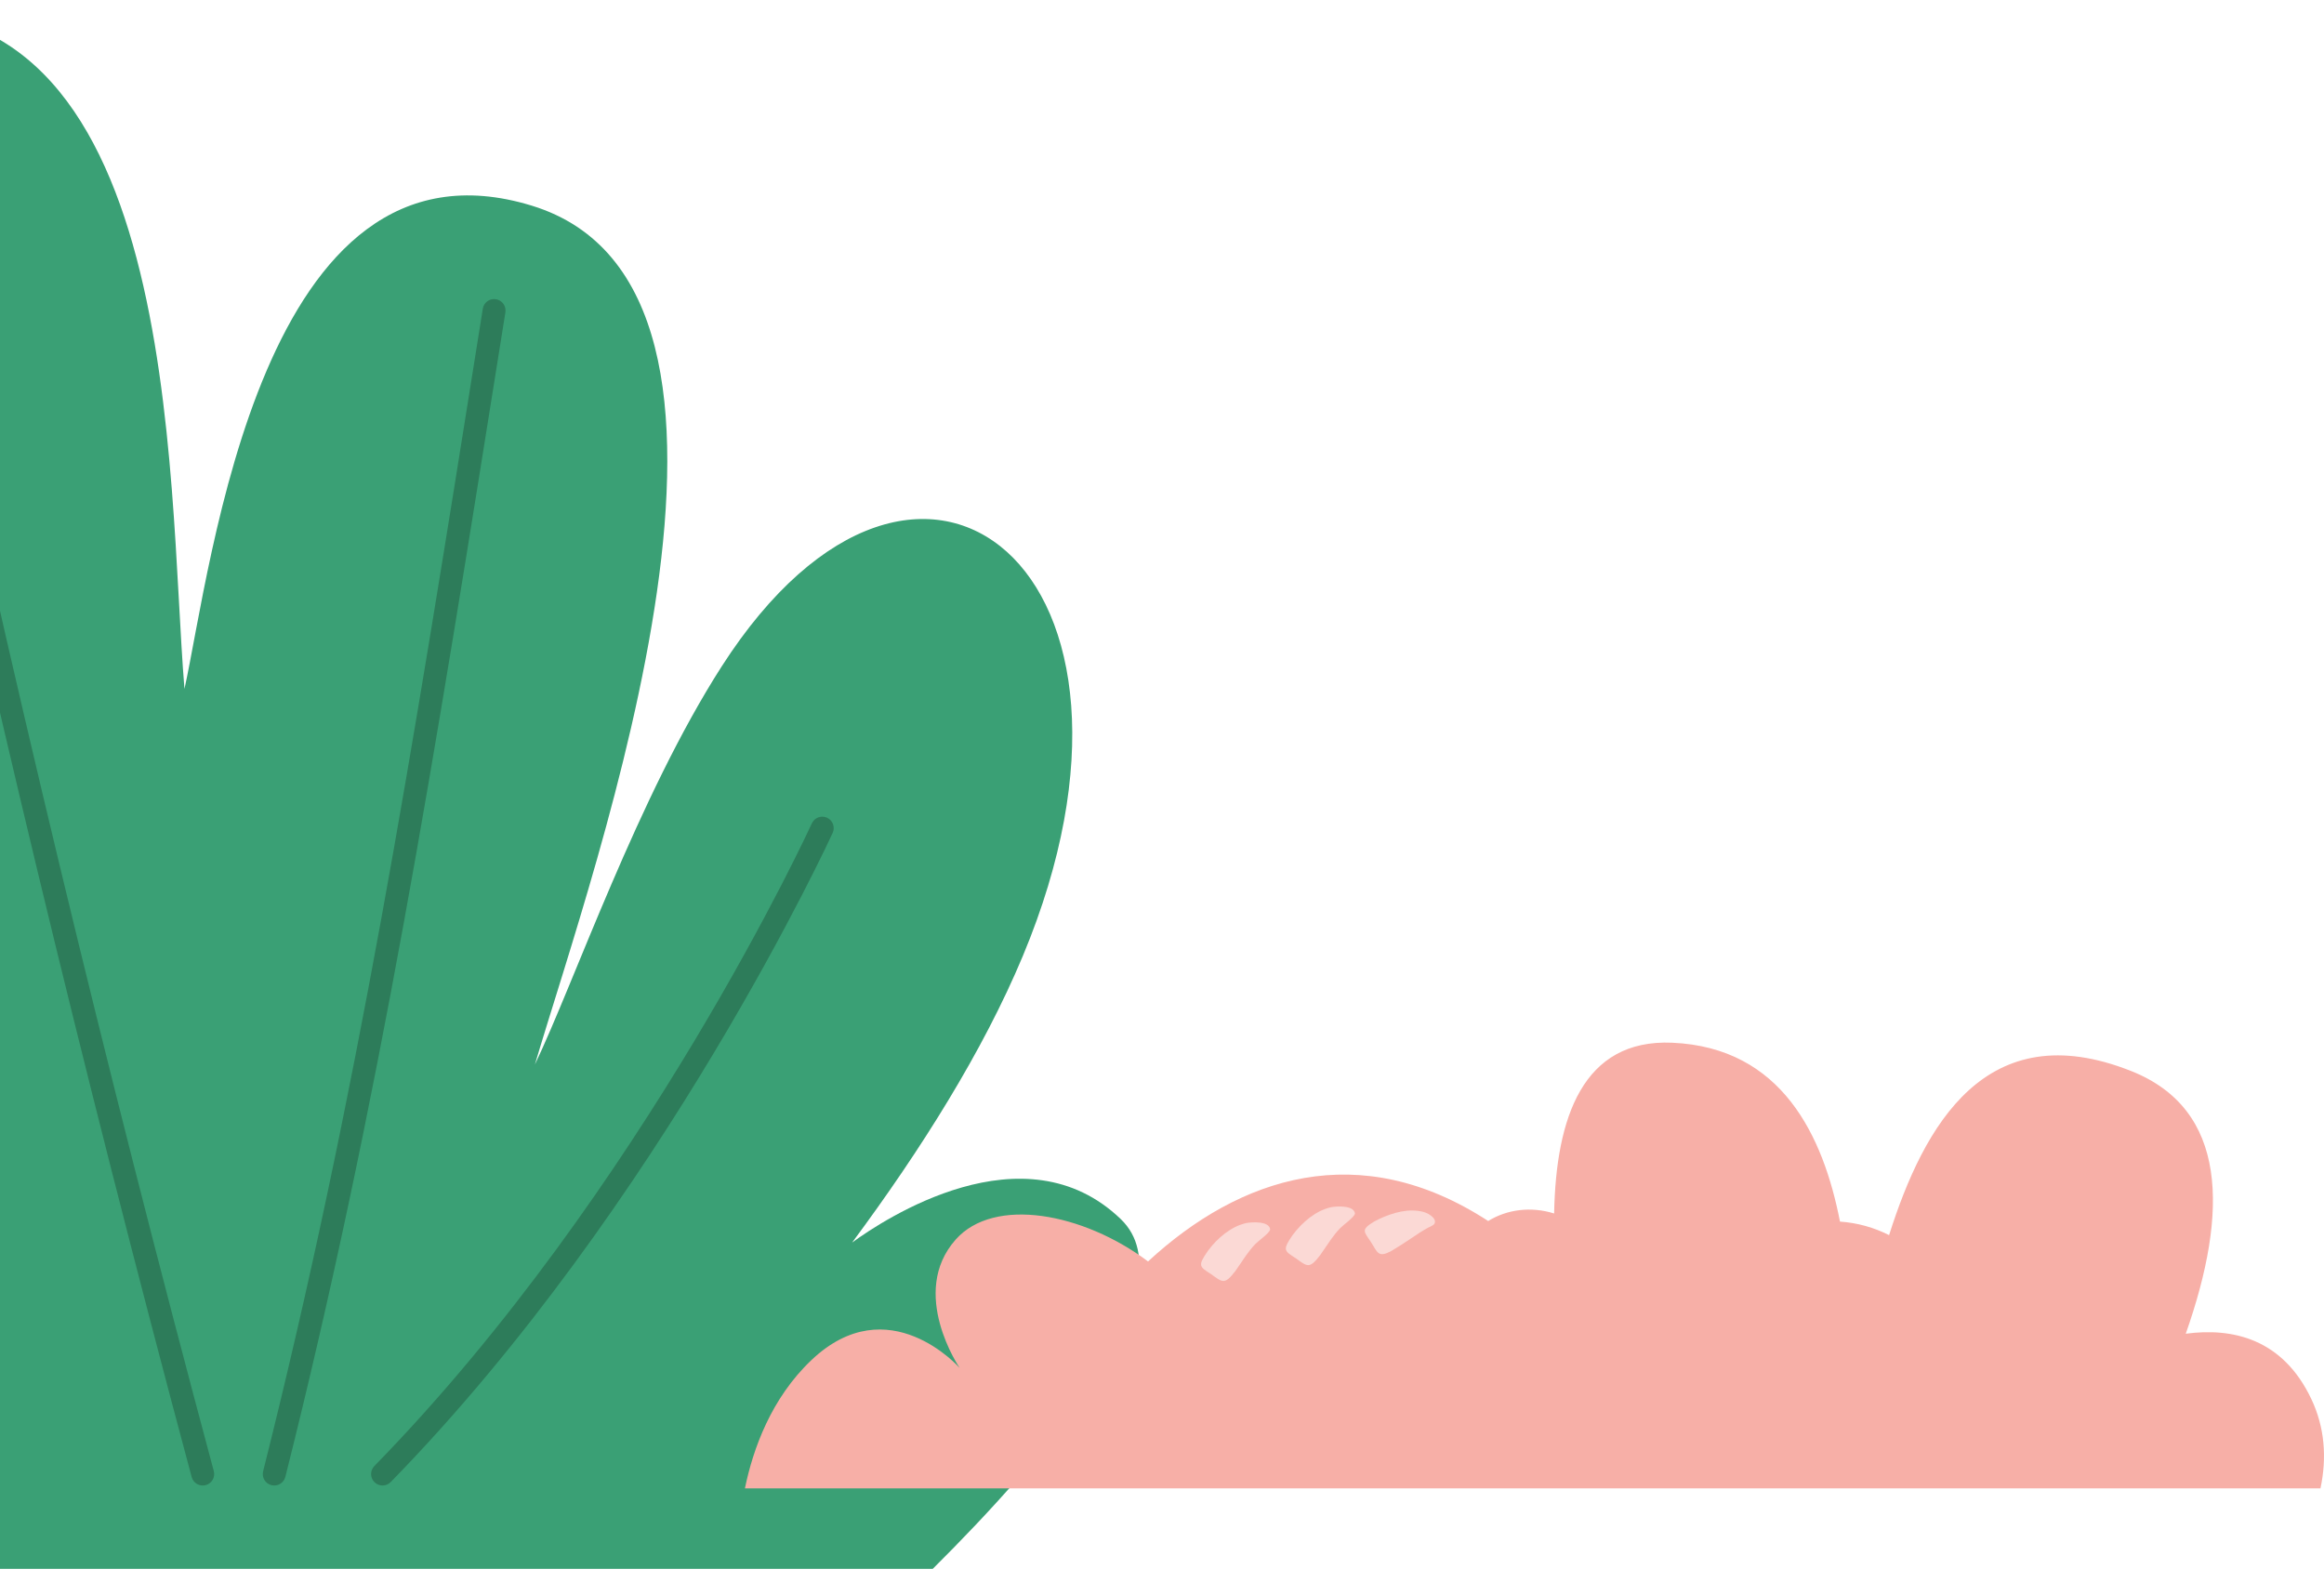
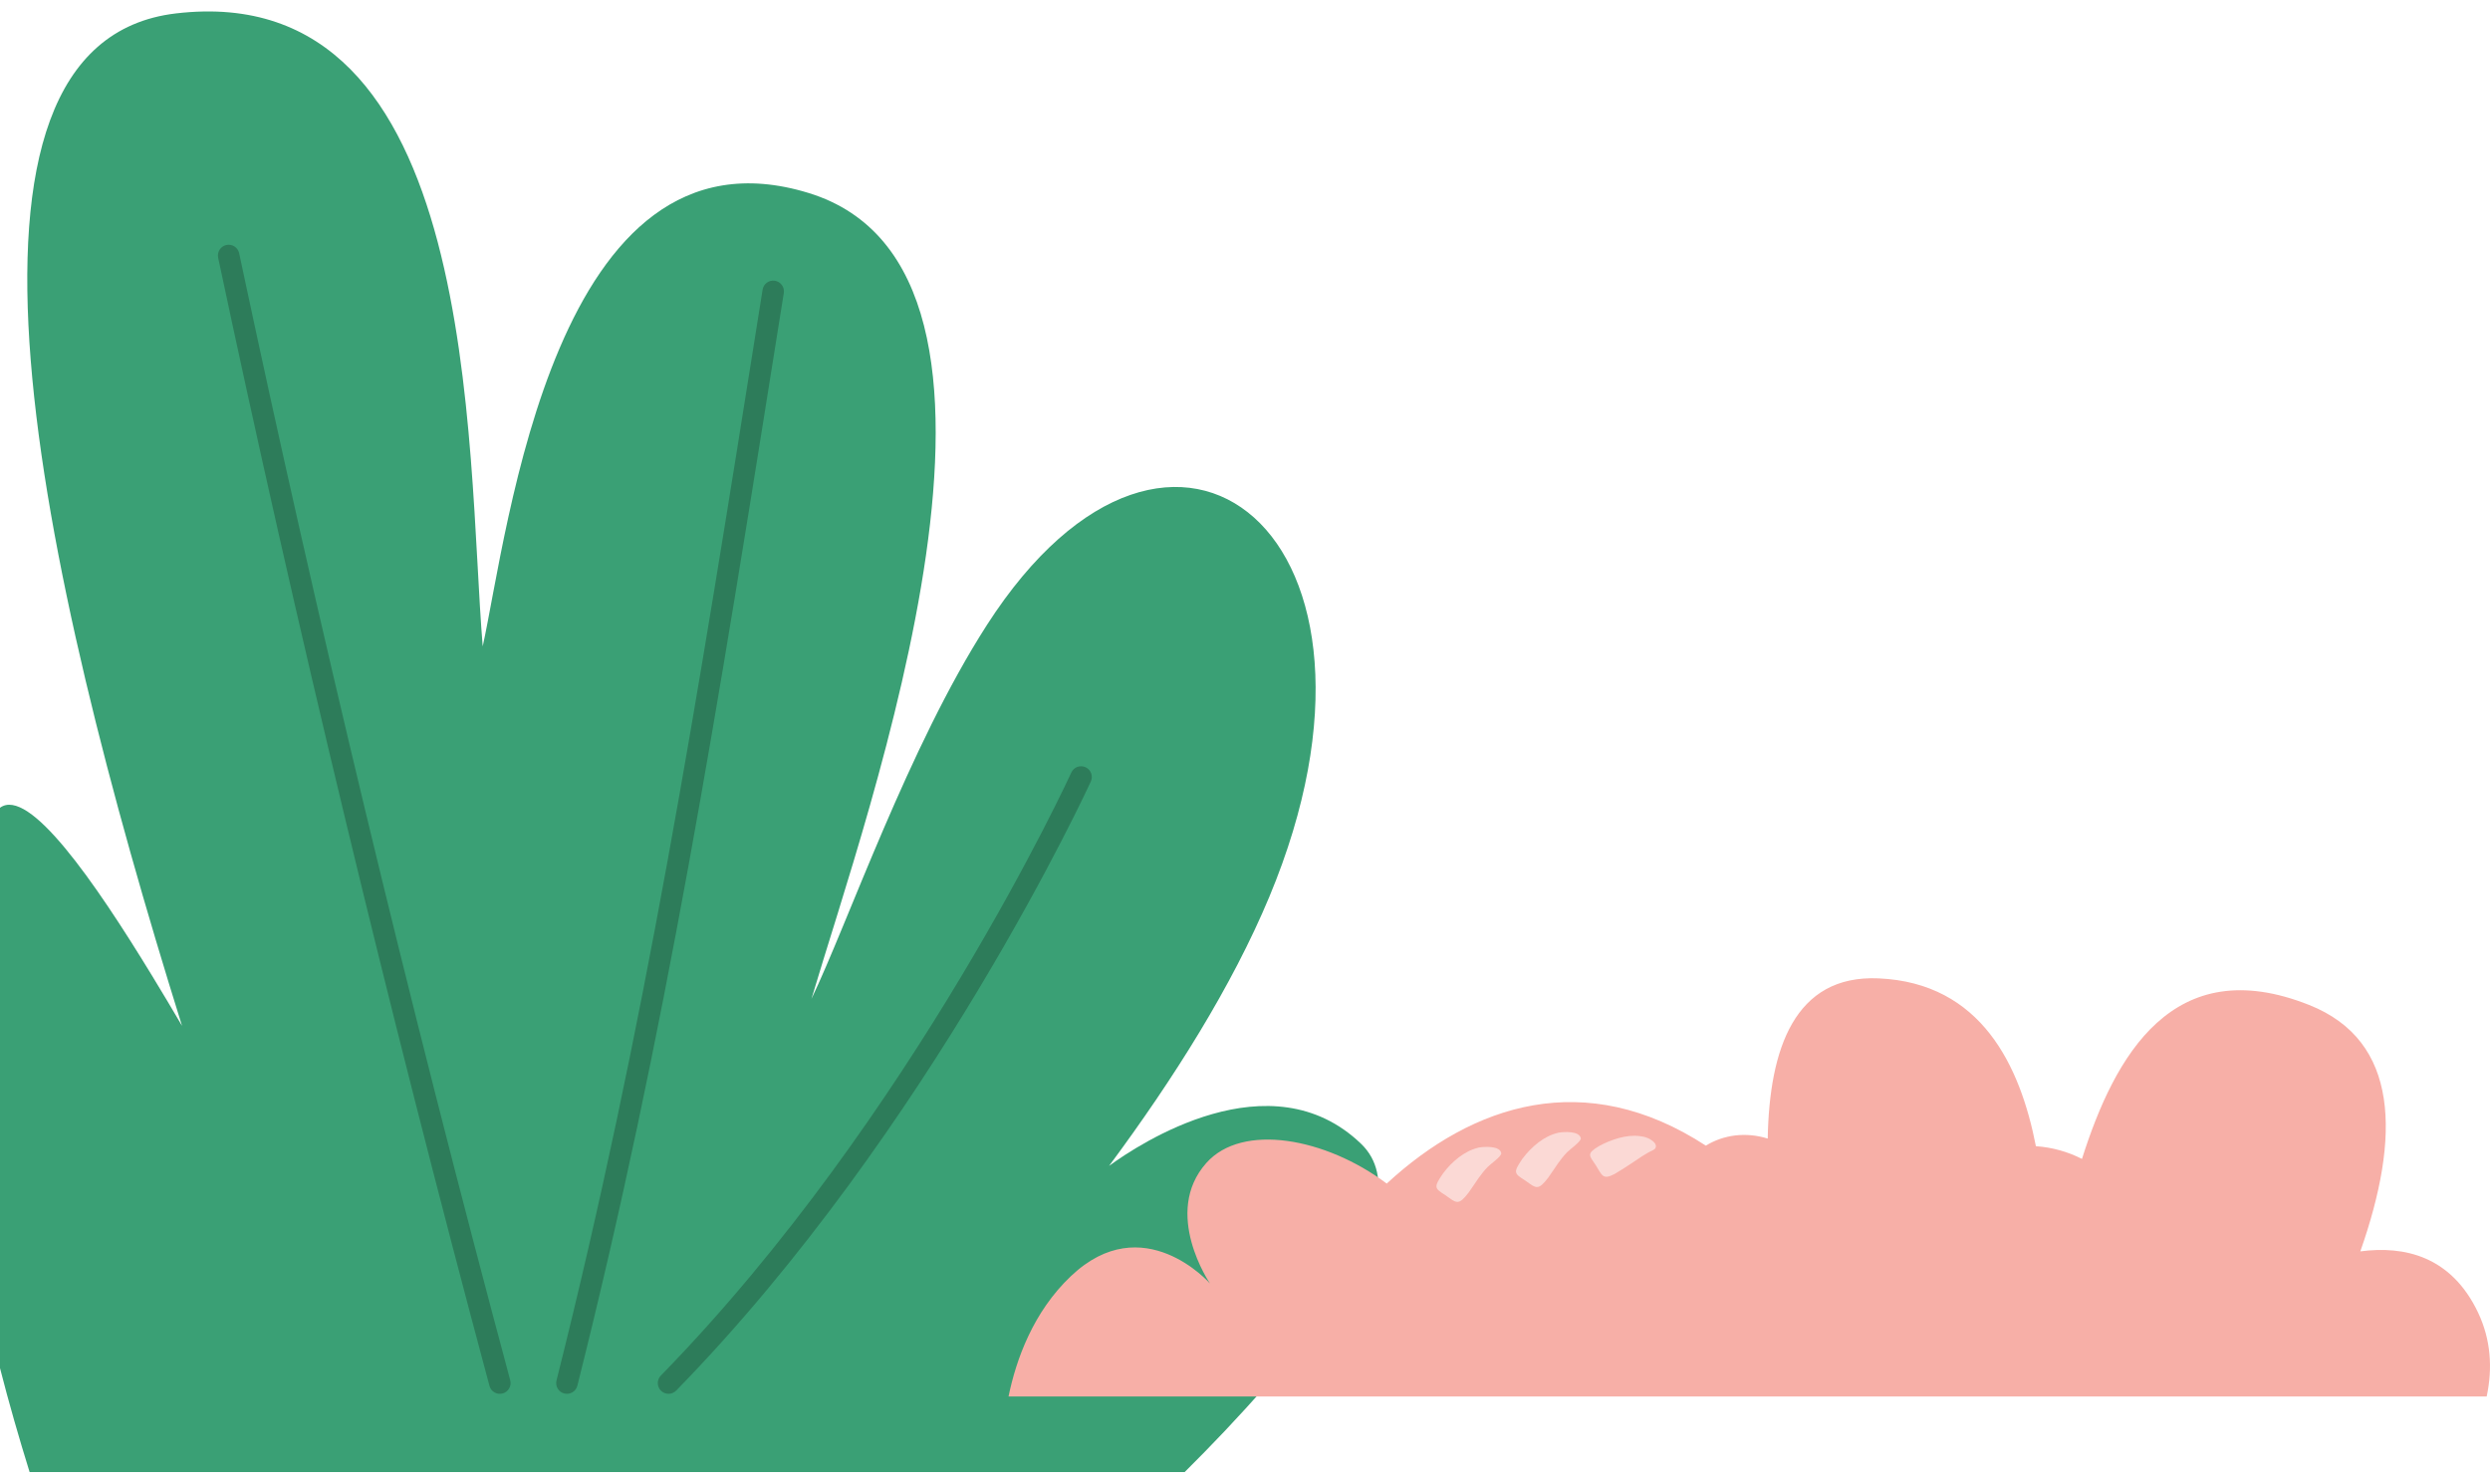
- <svg xmlns="http://www.w3.org/2000/svg" width="169" height="115" viewBox="0 0 169 115" fill="none">
-   <path fill-rule="evenodd" clip-rule="evenodd" d="M61.966 90.368C66.98 83.608 71.496 76.435 74.383 69.518C86.014 41.65 66.907 26.01 52.489 48.454C46.412 57.914 41.72 71.543 38.898 77.419C43.167 62.978 58.374 20.995 38.667 14.956C18.964 8.918 15.35 41.344 13.415 50.102C12.145 34.73 13.307 -1.755 -10.365 1.04C-29.982 3.356 -20.916 44.252 -9.891 79.514C-10.633 78.252 -11.415 76.938 -12.217 75.623C-16.679 68.303 -21.76 60.971 -24 62.61V106.043C-23.311 108.741 -22.523 111.47 -21.706 114.101H1.796H41.479H67.826C75.976 106.005 86.655 93.625 81.504 88.665C74.49 81.912 64.267 88.686 61.966 90.368Z" fill="#3AA075" />
-   <path fill-rule="evenodd" clip-rule="evenodd" d="M59.039 59.879C59.231 59.461 59.726 59.279 60.144 59.471C60.561 59.664 60.743 60.158 60.551 60.576C60.515 60.654 48.207 87.52 28.413 107.785C28.092 108.115 27.565 108.122 27.236 107.8C26.907 107.481 26.9 106.955 27.22 106.625C46.811 86.568 59.004 59.956 59.039 59.879Z" fill="#2D7C5A" />
-   <path fill-rule="evenodd" clip-rule="evenodd" d="M20.751 107.408C20.639 107.853 20.187 108.124 19.74 108.013C19.294 107.903 19.023 107.45 19.134 107.003C25.967 79.83 29.965 54.744 34.895 23.799L35.109 22.451C35.181 21.999 35.608 21.689 36.061 21.761C36.515 21.833 36.824 22.259 36.752 22.714L36.537 24.061C31.597 55.064 27.592 80.199 20.751 107.408Z" fill="#2D7C5A" />
-   <path fill-rule="evenodd" clip-rule="evenodd" d="M-7.091 19.977C-7.186 19.526 -6.899 19.084 -6.449 18.989C-5.999 18.894 -5.557 19.182 -5.462 19.632C-2.434 33.903 0.818 48.289 4.304 62.797C7.787 77.296 11.531 92.022 15.548 106.99C15.666 107.434 15.402 107.891 14.957 108.01C14.513 108.128 14.056 107.865 13.938 107.42C9.949 92.555 6.202 77.811 2.687 63.182C-0.826 48.561 -4.081 34.163 -7.091 19.977Z" fill="#2D7C5A" />
-   <path fill-rule="evenodd" clip-rule="evenodd" d="M83.485 91.741C90.172 85.568 98.873 82.713 108.22 88.801C109.587 87.957 111.32 87.725 113.016 88.253C113.143 81.29 115.102 75.549 121.606 75.835C129.582 76.184 132.586 82.618 133.803 88.844C135.081 88.932 136.288 89.278 137.373 89.828C139.913 81.821 144.433 73.71 154.975 77.893C161.998 80.681 162.075 88.104 158.948 96.998C162.347 96.546 166.004 97.351 168.086 101.764C169.054 103.816 169.218 106.02 168.743 108.245H91.938H72.642H54.17C54.764 105.365 56.083 101.689 59.009 98.914C64.613 93.597 69.787 99.488 69.787 99.488C69.787 99.488 66.051 94.027 69.5 90.147C72.292 87.005 78.76 88.198 83.485 91.741Z" fill="#F7AFA7" />
-   <path fill-rule="evenodd" clip-rule="evenodd" d="M95.996 91.292C96.261 90.925 96.504 90.543 96.764 90.172C96.985 89.862 97.196 89.59 97.463 89.315C97.731 89.044 98.476 88.533 98.533 88.262C98.469 87.636 97.19 87.724 96.788 87.798C96.178 87.948 95.741 88.182 95.239 88.555C94.742 88.942 94.373 89.324 93.996 89.828C93.257 90.911 93.368 90.96 94.235 91.515C95.078 92.122 95.219 92.299 95.996 91.292Z" fill="#FBD9D5" />
-   <path fill-rule="evenodd" clip-rule="evenodd" d="M101.138 91.003C101.537 90.774 101.929 90.512 102.317 90.264C102.643 90.05 102.974 89.834 103.297 89.611C103.433 89.525 103.58 89.448 103.715 89.36C103.874 89.254 104.202 89.16 104.307 89.005C104.479 88.703 104.111 88.424 103.885 88.295C103.634 88.157 103.405 88.101 103.121 88.065C102.54 87.992 102.055 88.063 101.491 88.205C100.929 88.367 100.435 88.562 99.924 88.843C98.953 89.434 99.169 89.549 99.696 90.331C100.179 91.104 100.23 91.477 101.138 91.003Z" fill="#FBD9D5" />
-   <path fill-rule="evenodd" clip-rule="evenodd" d="M89.831 92.444C90.096 92.077 90.338 91.696 90.598 91.325C90.821 91.014 91.031 90.742 91.296 90.467C91.566 90.196 92.31 89.686 92.367 89.414C92.304 88.788 91.026 88.876 90.622 88.949C90.012 89.099 89.577 89.334 89.074 89.706C88.576 90.093 88.207 90.476 87.832 90.98C87.091 92.062 87.203 92.112 88.069 92.666C88.912 93.273 89.054 93.45 89.831 92.444Z" fill="#FBD9D5" />
+ <svg xmlns="http://www.w3.org/2000/svg" width="193" height="115" viewBox="0 0 193 115" fill="none">
+   <path fill-rule="evenodd" clip-rule="evenodd" d="M85.966 90.368C90.98 83.608 95.496 76.435 98.383 69.518C110.014 41.65 90.907 26.01 76.489 48.454C70.412 57.914 65.72 71.543 62.898 77.419C67.167 62.978 82.374 20.995 62.667 14.956C42.964 8.918 39.35 41.344 37.415 50.102C36.145 34.731 37.307 -1.755 13.635 1.04C-5.982 3.356 3.084 44.253 14.109 79.514C13.367 78.252 12.585 76.938 11.783 75.623C7.321 68.304 2.24 60.971 0 62.61V106.043C0.689 108.741 1.477 111.47 2.294 114.101H25.796H65.479H91.826C99.976 106.005 110.655 93.626 105.504 88.665C98.49 81.912 88.267 88.686 85.966 90.368" fill="#3AA075" />
+   <path fill-rule="evenodd" clip-rule="evenodd" d="M83.039 59.879C83.231 59.461 83.726 59.279 84.144 59.472C84.561 59.664 84.743 60.158 84.551 60.576C84.515 60.654 72.207 87.52 52.413 107.785C52.092 108.115 51.565 108.122 51.236 107.8C50.907 107.481 50.9 106.955 51.22 106.625C70.811 86.568 83.004 59.956 83.039 59.879Z" fill="#2D7C5A" />
+   <path fill-rule="evenodd" clip-rule="evenodd" d="M44.751 107.408C44.639 107.853 44.187 108.124 43.74 108.013C43.294 107.903 43.023 107.45 43.135 107.003C49.967 79.83 53.965 54.744 58.895 23.799L59.109 22.451C59.181 21.999 59.608 21.689 60.061 21.761C60.515 21.834 60.824 22.259 60.752 22.714L60.537 24.061C55.597 55.065 51.592 80.199 44.751 107.408Z" fill="#2D7C5A" />
+   <path fill-rule="evenodd" clip-rule="evenodd" d="M16.909 19.977C16.814 19.526 17.101 19.084 17.551 18.989C18.002 18.894 18.443 19.182 18.538 19.632C21.567 33.903 24.818 48.289 28.304 62.797C31.787 77.296 35.531 92.022 39.548 106.99C39.666 107.434 39.402 107.891 38.957 108.01C38.513 108.128 38.056 107.865 37.938 107.42C33.949 92.555 30.202 77.811 26.687 63.182C23.174 48.561 19.919 34.163 16.909 19.977" fill="#2D7C5A" />
+   <path fill-rule="evenodd" clip-rule="evenodd" d="M107.485 91.741C114.172 85.568 122.873 82.713 132.22 88.801C133.587 87.957 135.32 87.725 137.016 88.253C137.143 81.29 139.102 75.549 145.606 75.835C153.582 76.184 156.586 82.618 157.803 88.844C159.081 88.932 160.288 89.278 161.373 89.829C163.913 81.821 168.433 73.71 178.975 77.893C185.998 80.681 186.075 88.104 182.948 96.998C186.347 96.546 190.004 97.351 192.086 101.764C193.054 103.816 193.218 106.02 192.743 108.245H115.937H96.642H78.171C78.764 105.365 80.083 101.689 83.009 98.914C88.613 93.597 93.787 99.488 93.787 99.488C93.787 99.488 90.051 94.027 93.5 90.147C96.292 87.005 102.76 88.198 107.485 91.741" fill="#F7AFA7" />
+   <path fill-rule="evenodd" clip-rule="evenodd" d="M119.996 91.292C120.261 90.925 120.504 90.543 120.764 90.172C120.985 89.862 121.196 89.59 121.463 89.316C121.731 89.044 122.476 88.534 122.533 88.262C122.469 87.636 121.19 87.724 120.788 87.798C120.178 87.948 119.741 88.182 119.239 88.555C118.742 88.942 118.373 89.324 117.996 89.828C117.257 90.911 117.367 90.96 118.235 91.515C119.078 92.122 119.219 92.299 119.996 91.292" fill="#FBD9D5" />
+   <path fill-rule="evenodd" clip-rule="evenodd" d="M125.138 91.003C125.537 90.774 125.929 90.512 126.317 90.264C126.643 90.05 126.974 89.834 127.297 89.612C127.433 89.525 127.58 89.448 127.715 89.36C127.874 89.255 128.202 89.16 128.307 89.005C128.479 88.703 128.111 88.424 127.885 88.295C127.634 88.157 127.405 88.101 127.121 88.065C126.54 87.992 126.055 88.063 125.491 88.205C124.929 88.367 124.435 88.562 123.924 88.844C122.953 89.434 123.169 89.549 123.696 90.331C124.179 91.104 124.23 91.477 125.138 91.003" fill="#FBD9D5" />
+   <path fill-rule="evenodd" clip-rule="evenodd" d="M113.831 92.444C114.096 92.077 114.338 91.696 114.598 91.325C114.821 91.014 115.031 90.742 115.296 90.467C115.566 90.196 116.31 89.686 116.367 89.414C116.304 88.788 115.026 88.876 114.622 88.949C114.012 89.099 113.577 89.334 113.074 89.706C112.576 90.093 112.207 90.476 111.832 90.98C111.09 92.062 111.203 92.112 112.069 92.667C112.912 93.273 113.054 93.451 113.831 92.444" fill="#FBD9D5" />
</svg>
